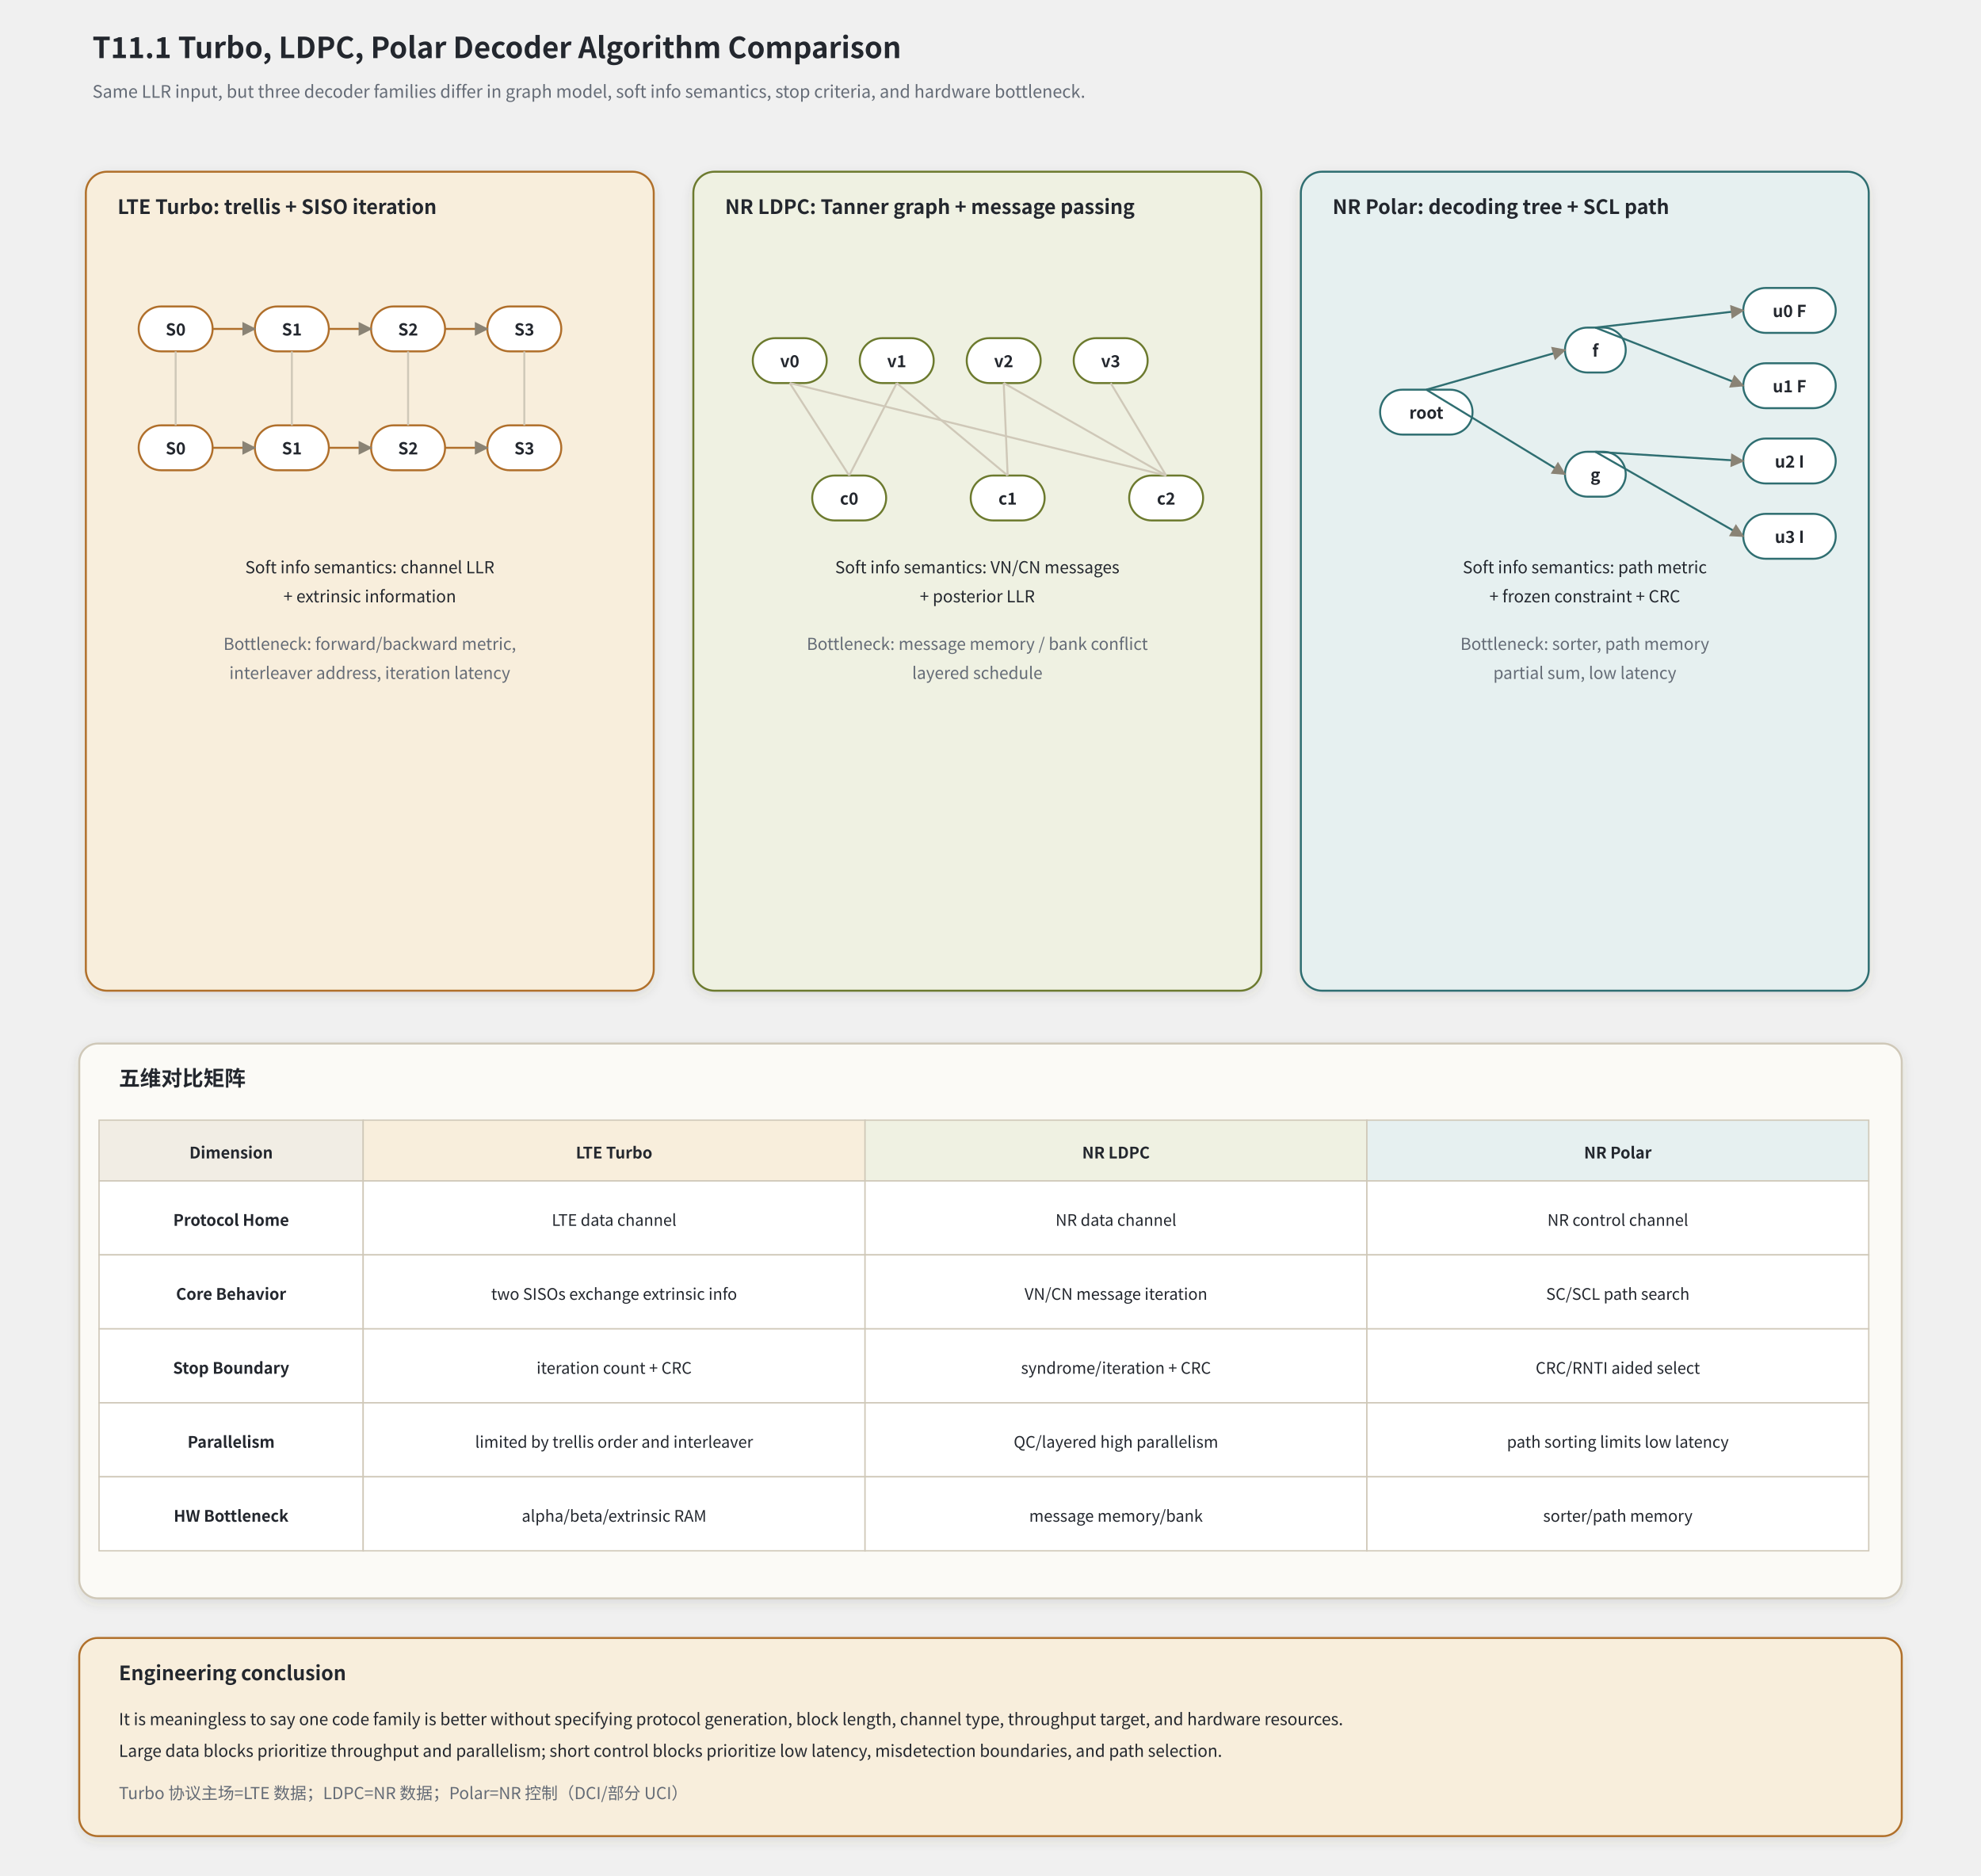
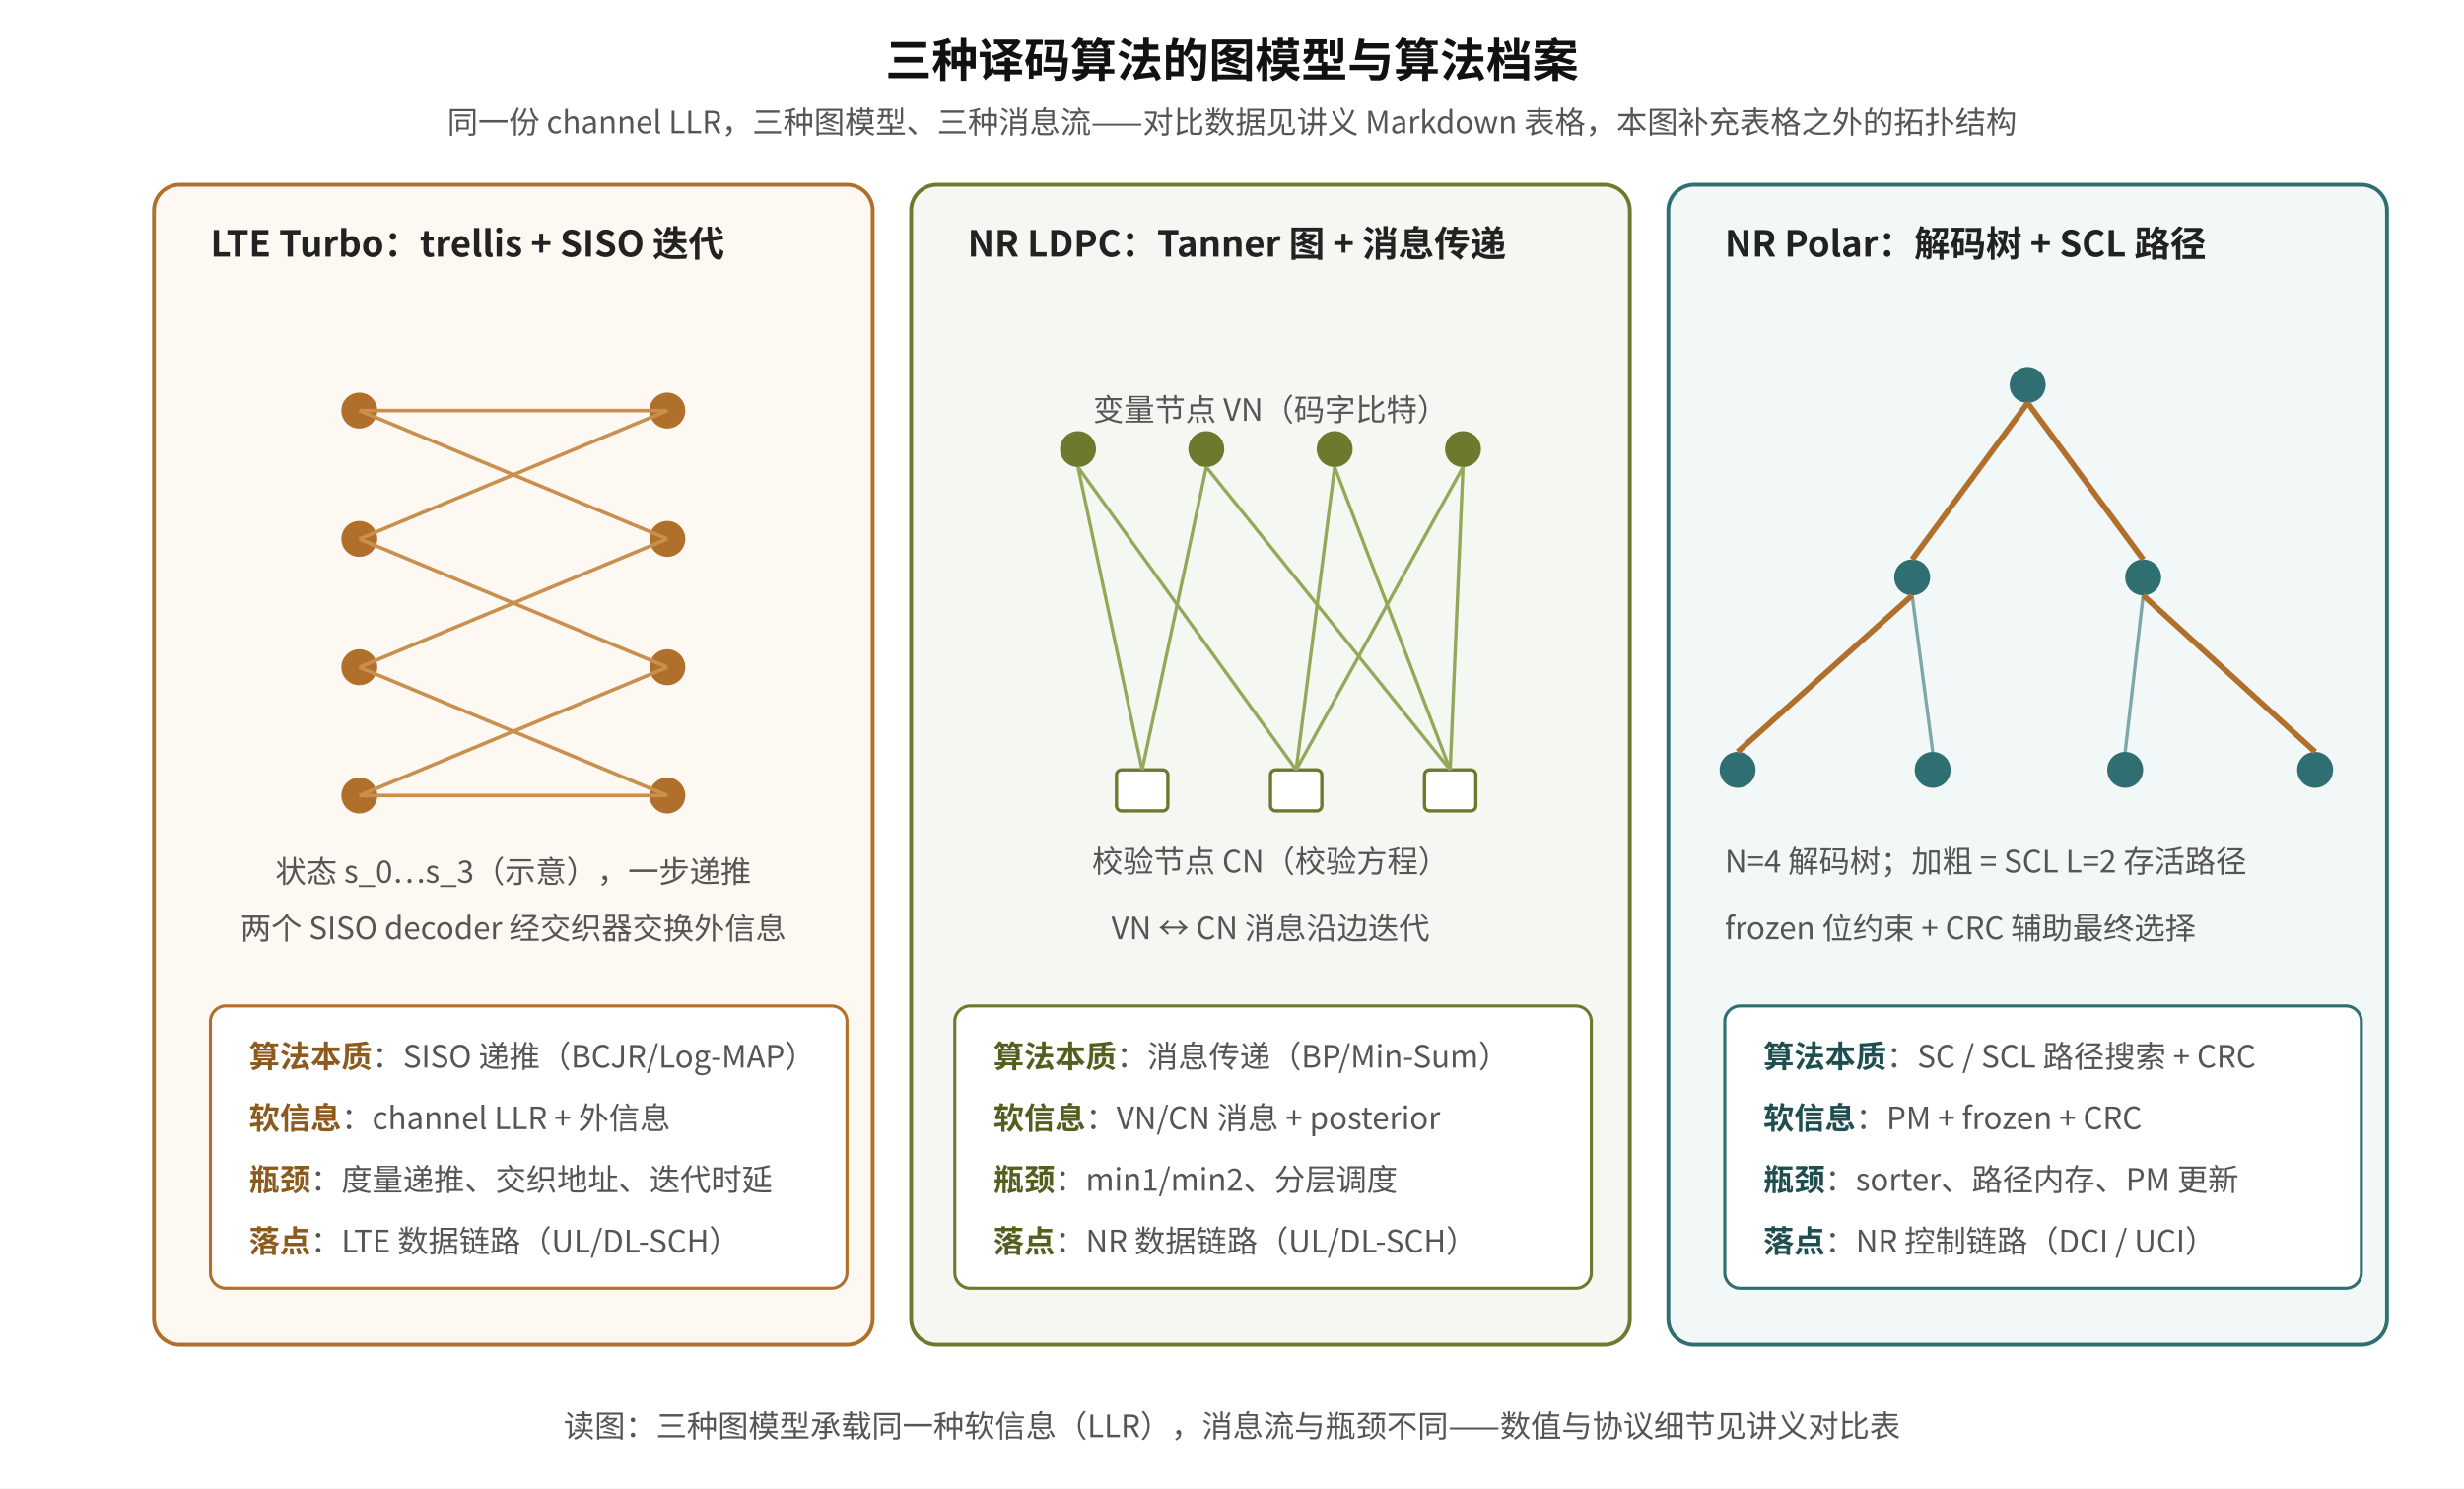
- <svg xmlns="http://www.w3.org/2000/svg" width="1500" height="1420" viewBox="0 0 1500 1420" role="img" font-family="'Noto Sans CJK SC','Source Han Sans SC','PingFang SC','Microsoft YaHei',system-ui,sans-serif">
-   <defs>
-     <filter id="soft" x="-10%" y="-10%" width="125%" height="135%">
-       <feDropShadow dx="0" dy="3" stdDeviation="4" flood-color="#4A4438" flood-opacity="0.12" />
-     </filter>
-     <marker id="arrow" viewBox="0 0 10 10" refX="9" refY="5" markerWidth="7" markerHeight="7" orient="auto-start-reverse">
-       <path d="M 0 0 L 10 5 L 0 10 z" fill="#8A8375" />
-     </marker>
-   </defs>
-   <text x="70" y="44" font-size="22" font-weight="700" class="free" fill="#23272E">T11.1 Turbo, LDPC, Polar Decoder Algorithm Comparison</text>
-   <text x="70" y="74" font-size="13" class="free" fill="#646B76">Same LLR input, but three decoder families differ in graph model, soft info semantics, stop criteria, and hardware bottleneck.</text>
-   <g filter="url(#soft)">
-     <rect x="65" y="130" width="430" height="620" rx="16" fill="#F8EEDC" stroke="#B06F2B" stroke-width="1.5" />
-   </g>
-   <text x="89" y="162" font-size="15" font-weight="700" fill="#23272E">LTE Turbo: trellis + SISO iteration</text>
-   <g font-size="12.5" fill="#23272E">
-     <rect x="105" y="232" width="56" height="34" rx="17" fill="#FFFFFF" stroke="#B06F2B" stroke-width="1.5" />
-     <text x="133" y="254" text-anchor="middle" font-weight="700">S0</text>
-     <rect x="193" y="232" width="56" height="34" rx="17" fill="#FFFFFF" stroke="#B06F2B" stroke-width="1.5" />
-     <text x="221" y="254" text-anchor="middle" font-weight="700">S1</text>
-     <rect x="281" y="232" width="56" height="34" rx="17" fill="#FFFFFF" stroke="#B06F2B" stroke-width="1.5" />
-     <text x="309" y="254" text-anchor="middle" font-weight="700">S2</text>
-     <rect x="369" y="232" width="56" height="34" rx="17" fill="#FFFFFF" stroke="#B06F2B" stroke-width="1.5" />
-     <text x="397" y="254" text-anchor="middle" font-weight="700">S3</text>
-     <rect x="105" y="322" width="56" height="34" rx="17" fill="#FFFFFF" stroke="#B06F2B" stroke-width="1.5" />
-     <text x="133" y="344" text-anchor="middle" font-weight="700">S0</text>
-     <rect x="193" y="322" width="56" height="34" rx="17" fill="#FFFFFF" stroke="#B06F2B" stroke-width="1.5" />
-     <text x="221" y="344" text-anchor="middle" font-weight="700">S1</text>
-     <rect x="281" y="322" width="56" height="34" rx="17" fill="#FFFFFF" stroke="#B06F2B" stroke-width="1.5" />
-     <text x="309" y="344" text-anchor="middle" font-weight="700">S2</text>
-     <rect x="369" y="322" width="56" height="34" rx="17" fill="#FFFFFF" stroke="#B06F2B" stroke-width="1.5" />
-     <text x="397" y="344" text-anchor="middle" font-weight="700">S3</text>
-   </g>
-   <g stroke="#B06F2B" stroke-width="1.5" fill="none">
-     <path d="M 161 249 H 193" marker-end="url(#arrow)" />
-     <path d="M 249 249 H 281" marker-end="url(#arrow)" />
-     <path d="M 337 249 H 369" marker-end="url(#arrow)" />
-     <path d="M 161 339 H 193" marker-end="url(#arrow)" />
-     <path d="M 249 339 H 281" marker-end="url(#arrow)" />
-     <path d="M 337 339 H 369" marker-end="url(#arrow)" />
-   </g>
-   <g stroke="#CFC8B8" stroke-width="1.5">
-     <line x1="133" y1="266" x2="133" y2="322" />
-     <line x1="221" y1="266" x2="221" y2="322" />
-     <line x1="309" y1="266" x2="309" y2="322" />
-     <line x1="397" y1="266" x2="397" y2="322" />
-   </g>
-   <text x="280" y="434" font-size="12.5" text-anchor="middle" fill="#23272E">Soft info semantics: channel LLR</text>
-   <text x="280" y="456" font-size="12.5" text-anchor="middle" fill="#23272E">+ extrinsic information</text>
-   <text x="280" y="492" font-size="12.5" text-anchor="middle" fill="#646B76">Bottleneck: forward/backward metric,</text>
-   <text x="280" y="514" font-size="12.5" text-anchor="middle" fill="#646B76">interleaver address, iteration latency</text>
-   <g filter="url(#soft)">
-     <rect x="525" y="130" width="430" height="620" rx="16" fill="#EFF1E2" stroke="#6C7A2E" stroke-width="1.5" />
-   </g>
-   <text x="549" y="162" font-size="15" font-weight="700" fill="#23272E">NR LDPC: Tanner graph + message passing</text>
-   <g font-size="12.5" fill="#23272E">
-     <rect x="570" y="256" width="56" height="34" rx="17" fill="#FFFFFF" stroke="#6C7A2E" stroke-width="1.5" />
-     <text x="598" y="278" text-anchor="middle" font-weight="700">v0</text>
-     <rect x="651" y="256" width="56" height="34" rx="17" fill="#FFFFFF" stroke="#6C7A2E" stroke-width="1.5" />
-     <text x="679" y="278" text-anchor="middle" font-weight="700">v1</text>
-     <rect x="732" y="256" width="56" height="34" rx="17" fill="#FFFFFF" stroke="#6C7A2E" stroke-width="1.5" />
-     <text x="760" y="278" text-anchor="middle" font-weight="700">v2</text>
-     <rect x="813" y="256" width="56" height="34" rx="17" fill="#FFFFFF" stroke="#6C7A2E" stroke-width="1.5" />
-     <text x="841" y="278" text-anchor="middle" font-weight="700">v3</text>
-     <rect x="615" y="360" width="56" height="34" rx="17" fill="#FFFFFF" stroke="#6C7A2E" stroke-width="1.5" />
-     <text x="643" y="382" text-anchor="middle" font-weight="700">c0</text>
-     <rect x="735" y="360" width="56" height="34" rx="17" fill="#FFFFFF" stroke="#6C7A2E" stroke-width="1.5" />
-     <text x="763" y="382" text-anchor="middle" font-weight="700">c1</text>
-     <rect x="855" y="360" width="56" height="34" rx="17" fill="#FFFFFF" stroke="#6C7A2E" stroke-width="1.5" />
-     <text x="883" y="382" text-anchor="middle" font-weight="700">c2</text>
-   </g>
-   <g stroke="#CFC8B8" stroke-width="1.5">
-     <line x1="598" y1="290" x2="643" y2="360" />
-     <line x1="679" y1="290" x2="643" y2="360" />
-     <line x1="679" y1="290" x2="763" y2="360" />
-     <line x1="760" y1="290" x2="763" y2="360" />
-     <line x1="760" y1="290" x2="883" y2="360" />
-     <line x1="841" y1="290" x2="883" y2="360" />
-     <line x1="598" y1="290" x2="883" y2="360" />
-   </g>
-   <text x="740" y="434" font-size="12.5" text-anchor="middle" fill="#23272E">Soft info semantics: VN/CN messages</text>
-   <text x="740" y="456" font-size="12.5" text-anchor="middle" fill="#23272E">+ posterior LLR</text>
-   <text x="740" y="492" font-size="12.5" text-anchor="middle" fill="#646B76">Bottleneck: message memory / bank conflict</text>
-   <text x="740" y="514" font-size="12.5" text-anchor="middle" fill="#646B76">layered schedule</text>
-   <g filter="url(#soft)">
-     <rect x="985" y="130" width="430" height="620" rx="16" fill="#E6F0F0" stroke="#2F6E71" stroke-width="1.5" />
-   </g>
-   <text x="1009" y="162" font-size="15" font-weight="700" fill="#23272E">NR Polar: decoding tree + SCL path</text>
-   <g font-size="12.5" fill="#23272E">
-     <rect x="1045" y="295" width="70" height="34" rx="17" fill="#FFFFFF" stroke="#2F6E71" stroke-width="1.5" />
-     <text x="1080" y="317" text-anchor="middle" font-weight="700">root</text>
-     <rect x="1185" y="248" width="46" height="34" rx="17" fill="#FFFFFF" stroke="#2F6E71" stroke-width="1.5" />
-     <text x="1208" y="270" text-anchor="middle" font-weight="700">f</text>
-     <rect x="1185" y="342" width="46" height="34" rx="17" fill="#FFFFFF" stroke="#2F6E71" stroke-width="1.5" />
-     <text x="1208" y="364" text-anchor="middle" font-weight="700">g</text>
-     <rect x="1320" y="218" width="70" height="34" rx="17" fill="#FFFFFF" stroke="#2F6E71" stroke-width="1.5" />
-     <text x="1355" y="240" text-anchor="middle" font-weight="700">u0 F</text>
-     <rect x="1320" y="275" width="70" height="34" rx="17" fill="#FFFFFF" stroke="#2F6E71" stroke-width="1.5" />
-     <text x="1355" y="297" text-anchor="middle" font-weight="700">u1 F</text>
-     <rect x="1320" y="332" width="70" height="34" rx="17" fill="#FFFFFF" stroke="#2F6E71" stroke-width="1.5" />
-     <text x="1355" y="354" text-anchor="middle" font-weight="700">u2 I</text>
-     <rect x="1320" y="389" width="70" height="34" rx="17" fill="#FFFFFF" stroke="#2F6E71" stroke-width="1.5" />
-     <text x="1355" y="411" text-anchor="middle" font-weight="700">u3 I</text>
-   </g>
-   <g stroke="#2F6E71" stroke-width="1.5" fill="none">
-     <path d="M 1080 295 L 1185 265" marker-end="url(#arrow)" />
-     <path d="M 1080 295 L 1185 359" marker-end="url(#arrow)" />
-     <path d="M 1208 248 L 1320 235" marker-end="url(#arrow)" />
-     <path d="M 1208 248 L 1320 292" marker-end="url(#arrow)" />
-     <path d="M 1208 342 L 1320 349" marker-end="url(#arrow)" />
-     <path d="M 1208 342 L 1320 406" marker-end="url(#arrow)" />
-   </g>
-   <text x="1200" y="434" font-size="12.5" text-anchor="middle" fill="#23272E">Soft info semantics: path metric</text>
-   <text x="1200" y="456" font-size="12.5" text-anchor="middle" fill="#23272E">+ frozen constraint + CRC</text>
-   <text x="1200" y="492" font-size="12.5" text-anchor="middle" fill="#646B76">Bottleneck: sorter, path memory</text>
-   <text x="1200" y="514" font-size="12.5" text-anchor="middle" fill="#646B76">partial sum, low latency</text>
-   <g filter="url(#soft)">
-     <rect x="60" y="790" width="1380" height="420" rx="14" fill="#FBFAF6" stroke="#CFC8B8" stroke-width="1.5" />
-   </g>
-   <text x="90" y="822" font-size="16" font-weight="700" fill="#23272E">五维对比矩阵</text>
-   <g font-size="12" fill="#23272E">
-     <rect x="75" y="848" width="200" height="46" fill="#F1EDE4" stroke="#CFC8B8" stroke-width="1" />
-     <text x="175" y="877" text-anchor="middle" font-weight="700">Dimension</text>
-     <rect x="275" y="848" width="380" height="46" fill="#F8EEDC" stroke="#CFC8B8" stroke-width="1" />
-     <text x="465" y="877" text-anchor="middle" font-weight="700">LTE Turbo</text>
-     <rect x="655" y="848" width="380" height="46" fill="#EFF1E2" stroke="#CFC8B8" stroke-width="1" />
-     <text x="845" y="877" text-anchor="middle" font-weight="700">NR LDPC</text>
-     <rect x="1035" y="848" width="380" height="46" fill="#E6F0F0" stroke="#CFC8B8" stroke-width="1" />
-     <text x="1225" y="877" text-anchor="middle" font-weight="700">NR Polar</text>
-     <rect x="75" y="894" width="200" height="56" fill="#FFFFFF" stroke="#CFC8B8" stroke-width="1" />
-     <text x="175" y="928" text-anchor="middle" font-weight="700">Protocol Home</text>
-     <rect x="275" y="894" width="380" height="56" fill="#FFFFFF" stroke="#CFC8B8" stroke-width="1" />
-     <text x="465" y="928" text-anchor="middle">LTE data channel</text>
-     <rect x="655" y="894" width="380" height="56" fill="#FFFFFF" stroke="#CFC8B8" stroke-width="1" />
-     <text x="845" y="928" text-anchor="middle">NR data channel</text>
-     <rect x="1035" y="894" width="380" height="56" fill="#FFFFFF" stroke="#CFC8B8" stroke-width="1" />
-     <text x="1225" y="928" text-anchor="middle">NR control channel</text>
-     <rect x="75" y="950" width="200" height="56" fill="#FFFFFF" stroke="#CFC8B8" stroke-width="1" />
-     <text x="175" y="984" text-anchor="middle" font-weight="700">Core Behavior</text>
-     <rect x="275" y="950" width="380" height="56" fill="#FFFFFF" stroke="#CFC8B8" stroke-width="1" />
-     <text x="465" y="984" text-anchor="middle">two SISOs exchange extrinsic info</text>
-     <rect x="655" y="950" width="380" height="56" fill="#FFFFFF" stroke="#CFC8B8" stroke-width="1" />
-     <text x="845" y="984" text-anchor="middle">VN/CN message iteration</text>
-     <rect x="1035" y="950" width="380" height="56" fill="#FFFFFF" stroke="#CFC8B8" stroke-width="1" />
-     <text x="1225" y="984" text-anchor="middle">SC/SCL path search</text>
-     <rect x="75" y="1006" width="200" height="56" fill="#FFFFFF" stroke="#CFC8B8" stroke-width="1" />
-     <text x="175" y="1040" text-anchor="middle" font-weight="700">Stop Boundary</text>
-     <rect x="275" y="1006" width="380" height="56" fill="#FFFFFF" stroke="#CFC8B8" stroke-width="1" />
-     <text x="465" y="1040" text-anchor="middle">iteration count + CRC</text>
-     <rect x="655" y="1006" width="380" height="56" fill="#FFFFFF" stroke="#CFC8B8" stroke-width="1" />
-     <text x="845" y="1040" text-anchor="middle">syndrome/iteration + CRC</text>
-     <rect x="1035" y="1006" width="380" height="56" fill="#FFFFFF" stroke="#CFC8B8" stroke-width="1" />
-     <text x="1225" y="1040" text-anchor="middle">CRC/RNTI aided select</text>
-     <rect x="75" y="1062" width="200" height="56" fill="#FFFFFF" stroke="#CFC8B8" stroke-width="1" />
-     <text x="175" y="1096" text-anchor="middle" font-weight="700">Parallelism</text>
-     <rect x="275" y="1062" width="380" height="56" fill="#FFFFFF" stroke="#CFC8B8" stroke-width="1" />
-     <text x="465" y="1096" text-anchor="middle">limited by trellis order and interleaver</text>
-     <rect x="655" y="1062" width="380" height="56" fill="#FFFFFF" stroke="#CFC8B8" stroke-width="1" />
-     <text x="845" y="1096" text-anchor="middle">QC/layered high parallelism</text>
-     <rect x="1035" y="1062" width="380" height="56" fill="#FFFFFF" stroke="#CFC8B8" stroke-width="1" />
-     <text x="1225" y="1096" text-anchor="middle">path sorting limits low latency</text>
-     <rect x="75" y="1118" width="200" height="56" fill="#FFFFFF" stroke="#CFC8B8" stroke-width="1" />
-     <text x="175" y="1152" text-anchor="middle" font-weight="700">HW Bottleneck</text>
-     <rect x="275" y="1118" width="380" height="56" fill="#FFFFFF" stroke="#CFC8B8" stroke-width="1" />
-     <text x="465" y="1152" text-anchor="middle">alpha/beta/extrinsic RAM</text>
-     <rect x="655" y="1118" width="380" height="56" fill="#FFFFFF" stroke="#CFC8B8" stroke-width="1" />
-     <text x="845" y="1152" text-anchor="middle">message memory/bank</text>
-     <rect x="1035" y="1118" width="380" height="56" fill="#FFFFFF" stroke="#CFC8B8" stroke-width="1" />
-     <text x="1225" y="1152" text-anchor="middle">sorter/path memory</text>
-   </g>
-   <g filter="url(#soft)">
-     <rect x="60" y="1240" width="1380" height="150" rx="14" fill="#F8EEDC" stroke="#B06F2B" stroke-width="1.5" />
-   </g>
-   <text x="90" y="1272" font-size="15" font-weight="700" fill="#23272E">Engineering conclusion</text>
-   <text x="90" y="1306" font-size="12.5" fill="#23272E">It is meaningless to say one code family is better without specifying protocol generation, block length, channel type, throughput target, and hardware resources.</text>
-   <text x="90" y="1330" font-size="12.5" fill="#23272E">Large data blocks prioritize throughput and parallelism; short control blocks prioritize low latency, misdetection boundaries, and path selection.</text>
-   <text x="90" y="1362" font-size="12.5" class="free" fill="#646B76">Turbo 协议主场=LTE 数据；LDPC=NR 数据；Polar=NR 控制（DCI/部分 UCI）</text>
+ <svg xmlns="http://www.w3.org/2000/svg" viewBox="0 0 960 580" width="960" height="580" role="img">
+   <rect width="960" height="580" fill="#ffffff" />
+   <style>
+     .title { font-family: "Noto Sans CJK SC", "Droid Sans Fallback", sans-serif; font-size: 18px; font-weight: bold; fill: #111; }
+     .label { font-family: "Noto Sans CJK SC", "Droid Sans Fallback", sans-serif; font-size: 14px; fill: #222; }
+     .small { font-family: "Noto Sans CJK SC", "Droid Sans Fallback", sans-serif; font-size: 12px; fill: #555; }
+   </style>
+   <text x="480" y="30" text-anchor="middle" class="title">三种译码算法的图模型与算法档案</text>
+   <text x="480" y="52" text-anchor="middle" class="small">同一份 channel LLR，三种图模型、三种消息流——对比数据见讲义 Markdown 表格，本图补充表格之外的拓扑结构</text>
+   <rect x="60" y="72" width="280" height="452" rx="10" fill="#FDF8F1" stroke="#B06F2B" stroke-width="1.5" />
+   <text x="82" y="100" class="label" font-weight="bold" fill="#8D5A1E">LTE Turbo：trellis + SISO 迭代</text>
+   <circle cx="140" cy="160" r="7" fill="#B06F2B" />
+   <circle cx="140" cy="210" r="7" fill="#B06F2B" />
+   <circle cx="140" cy="260" r="7" fill="#B06F2B" />
+   <circle cx="140" cy="310" r="7" fill="#B06F2B" />
+   <circle cx="260" cy="160" r="7" fill="#B06F2B" />
+   <circle cx="260" cy="210" r="7" fill="#B06F2B" />
+   <circle cx="260" cy="260" r="7" fill="#B06F2B" />
+   <circle cx="260" cy="310" r="7" fill="#B06F2B" />
+   <line x1="140" y1="160" x2="260" y2="160" stroke="#C98F4E" stroke-width="1.4" />
+   <line x1="140" y1="160" x2="260" y2="210" stroke="#C98F4E" stroke-width="1.4" />
+   <line x1="140" y1="210" x2="260" y2="160" stroke="#C98F4E" stroke-width="1.4" />
+   <line x1="140" y1="210" x2="260" y2="260" stroke="#C98F4E" stroke-width="1.4" />
+   <line x1="140" y1="260" x2="260" y2="210" stroke="#C98F4E" stroke-width="1.4" />
+   <line x1="140" y1="260" x2="260" y2="310" stroke="#C98F4E" stroke-width="1.4" />
+   <line x1="140" y1="310" x2="260" y2="260" stroke="#C98F4E" stroke-width="1.4" />
+   <line x1="140" y1="310" x2="260" y2="310" stroke="#C98F4E" stroke-width="1.4" />
+   <text x="200" y="344" text-anchor="middle" class="small">状态 s_0…s_3（示意），一步递推</text>
+   <text x="200" y="366" text-anchor="middle" class="small">两个 SISO decoder 经交织器交换外信息</text>
+   <rect x="82" y="392" width="248" height="110" rx="6" fill="#FFFFFF" stroke="#B06F2B" stroke-width="1.2" />
+   <text x="97" y="416" class="small">
+     <tspan font-weight="bold" fill="#8D5A1E">算法本质</tspan>：SISO 递推（BCJR/Log-MAP）</text>
+   <text x="97" y="440" class="small">
+     <tspan font-weight="bold" fill="#8D5A1E">软信息</tspan>：channel LLR + 外信息</text>
+   <text x="97" y="464" class="small">
+     <tspan font-weight="bold" fill="#8D5A1E">瓶颈</tspan>：度量递推、交织地址、迭代时延</text>
+   <text x="97" y="488" class="small">
+     <tspan font-weight="bold" fill="#8D5A1E">落点</tspan>：LTE 数据链路（UL/DL-SCH）</text>
+   <rect x="355" y="72" width="280" height="452" rx="10" fill="#F5F8F2" stroke="#6C7A2E" stroke-width="1.5" />
+   <text x="377" y="100" class="label" font-weight="bold" fill="#525F1F">NR LDPC：Tanner 图 + 消息传递</text>
+   <circle cx="420" cy="175" r="7" fill="#6C7A2E" />
+   <circle cx="470" cy="175" r="7" fill="#6C7A2E" />
+   <circle cx="520" cy="175" r="7" fill="#6C7A2E" />
+   <circle cx="570" cy="175" r="7" fill="#6C7A2E" />
+   <rect x="435" y="300" width="20" height="16" rx="2" fill="#FFFFFF" stroke="#6C7A2E" stroke-width="1.3" />
+   <rect x="495" y="300" width="20" height="16" rx="2" fill="#FFFFFF" stroke="#6C7A2E" stroke-width="1.3" />
+   <rect x="555" y="300" width="20" height="16" rx="2" fill="#FFFFFF" stroke="#6C7A2E" stroke-width="1.3" />
+   <line x1="420" y1="182" x2="445" y2="300" stroke="#93A95A" stroke-width="1.3" />
+   <line x1="420" y1="182" x2="505" y2="300" stroke="#93A95A" stroke-width="1.3" />
+   <line x1="470" y1="182" x2="445" y2="300" stroke="#93A95A" stroke-width="1.3" />
+   <line x1="470" y1="182" x2="565" y2="300" stroke="#93A95A" stroke-width="1.3" />
+   <line x1="520" y1="182" x2="505" y2="300" stroke="#93A95A" stroke-width="1.3" />
+   <line x1="520" y1="182" x2="565" y2="300" stroke="#93A95A" stroke-width="1.3" />
+   <line x1="570" y1="182" x2="505" y2="300" stroke="#93A95A" stroke-width="1.3" />
+   <line x1="570" y1="182" x2="565" y2="300" stroke="#93A95A" stroke-width="1.3" />
+   <text x="495" y="164" text-anchor="middle" class="small">变量节点 VN（码字比特）</text>
+   <text x="495" y="340" text-anchor="middle" class="small">校验节点 CN（校验方程）</text>
+   <text x="495" y="366" text-anchor="middle" class="small">VN ↔ CN 消息沿边迭代</text>
+   <rect x="372" y="392" width="248" height="110" rx="6" fill="#FFFFFF" stroke="#6C7A2E" stroke-width="1.2" />
+   <text x="387" y="416" class="small">
+     <tspan font-weight="bold" fill="#525F1F">算法本质</tspan>：消息传递（BP/Min-Sum）</text>
+   <text x="387" y="440" class="small">
+     <tspan font-weight="bold" fill="#525F1F">软信息</tspan>：VN/CN 消息 + posterior</text>
+   <text x="387" y="464" class="small">
+     <tspan font-weight="bold" fill="#525F1F">瓶颈</tspan>：min1/min2、分层调度</text>
+   <text x="387" y="488" class="small">
+     <tspan font-weight="bold" fill="#525F1F">落点</tspan>：NR 数据链路（UL/DL-SCH）</text>
+   <rect x="650" y="72" width="280" height="452" rx="10" fill="#F2F7F7" stroke="#2F6E71" stroke-width="1.5" />
+   <text x="672" y="100" class="label" font-weight="bold" fill="#1E4E50">NR Polar：解码树 + SCL 路径</text>
+   <circle cx="790" cy="150" r="7" fill="#2F6E71" />
+   <circle cx="745" cy="225" r="7" fill="#2F6E71" />
+   <circle cx="835" cy="225" r="7" fill="#2F6E71" />
+   <circle cx="677" cy="300" r="7" fill="#2F6E71" />
+   <circle cx="753" cy="300" r="7" fill="#2F6E71" />
+   <circle cx="828" cy="300" r="7" fill="#2F6E71" />
+   <circle cx="902" cy="300" r="7" fill="#2F6E71" />
+   <line x1="790" y1="157" x2="745" y2="218" stroke="#7FA6A8" stroke-width="1.3" />
+   <line x1="790" y1="157" x2="835" y2="218" stroke="#7FA6A8" stroke-width="1.3" />
+   <line x1="745" y1="232" x2="677" y2="293" stroke="#7FA6A8" stroke-width="1.3" />
+   <line x1="745" y1="232" x2="753" y2="293" stroke="#7FA6A8" stroke-width="1.3" />
+   <line x1="835" y1="232" x2="828" y2="293" stroke="#7FA6A8" stroke-width="1.3" />
+   <line x1="835" y1="232" x2="902" y2="293" stroke="#7FA6A8" stroke-width="1.3" />
+   <line x1="790" y1="157" x2="745" y2="218" stroke="#B06F2B" stroke-width="2.2" />
+   <line x1="745" y1="232" x2="677" y2="293" stroke="#B06F2B" stroke-width="2.2" />
+   <line x1="790" y1="157" x2="835" y2="218" stroke="#B06F2B" stroke-width="2.2" />
+   <line x1="835" y1="232" x2="902" y2="293" stroke="#B06F2B" stroke-width="2.2" />
+   <text x="672" y="340" class="small">N=4 解码树；加粗 = SCL L=2 存活路径</text>
+   <text x="672" y="366" class="small">frozen 位约束 + CRC 辅助最终选择</text>
+   <rect x="672" y="392" width="248" height="110" rx="6" fill="#FFFFFF" stroke="#2F6E71" stroke-width="1.2" />
+   <text x="687" y="416" class="small">
+     <tspan font-weight="bold" fill="#1E4E50">算法本质</tspan>：SC / SCL 路径搜索 + CRC</text>
+   <text x="687" y="440" class="small">
+     <tspan font-weight="bold" fill="#1E4E50">软信息</tspan>：PM + frozen + CRC</text>
+   <text x="687" y="464" class="small">
+     <tspan font-weight="bold" fill="#1E4E50">瓶颈</tspan>：sorter、路径内存、PM 更新</text>
+   <text x="687" y="488" class="small">
+     <tspan font-weight="bold" fill="#1E4E50">落点</tspan>：NR 控制链路（DCI / UCI）</text>
+   <text x="480" y="560" text-anchor="middle" class="small">读图：三种图模型承载同一种软信息（LLR），消息流与瓶颈不同——数值与协议细节见讲义对比表</text>
</svg>
